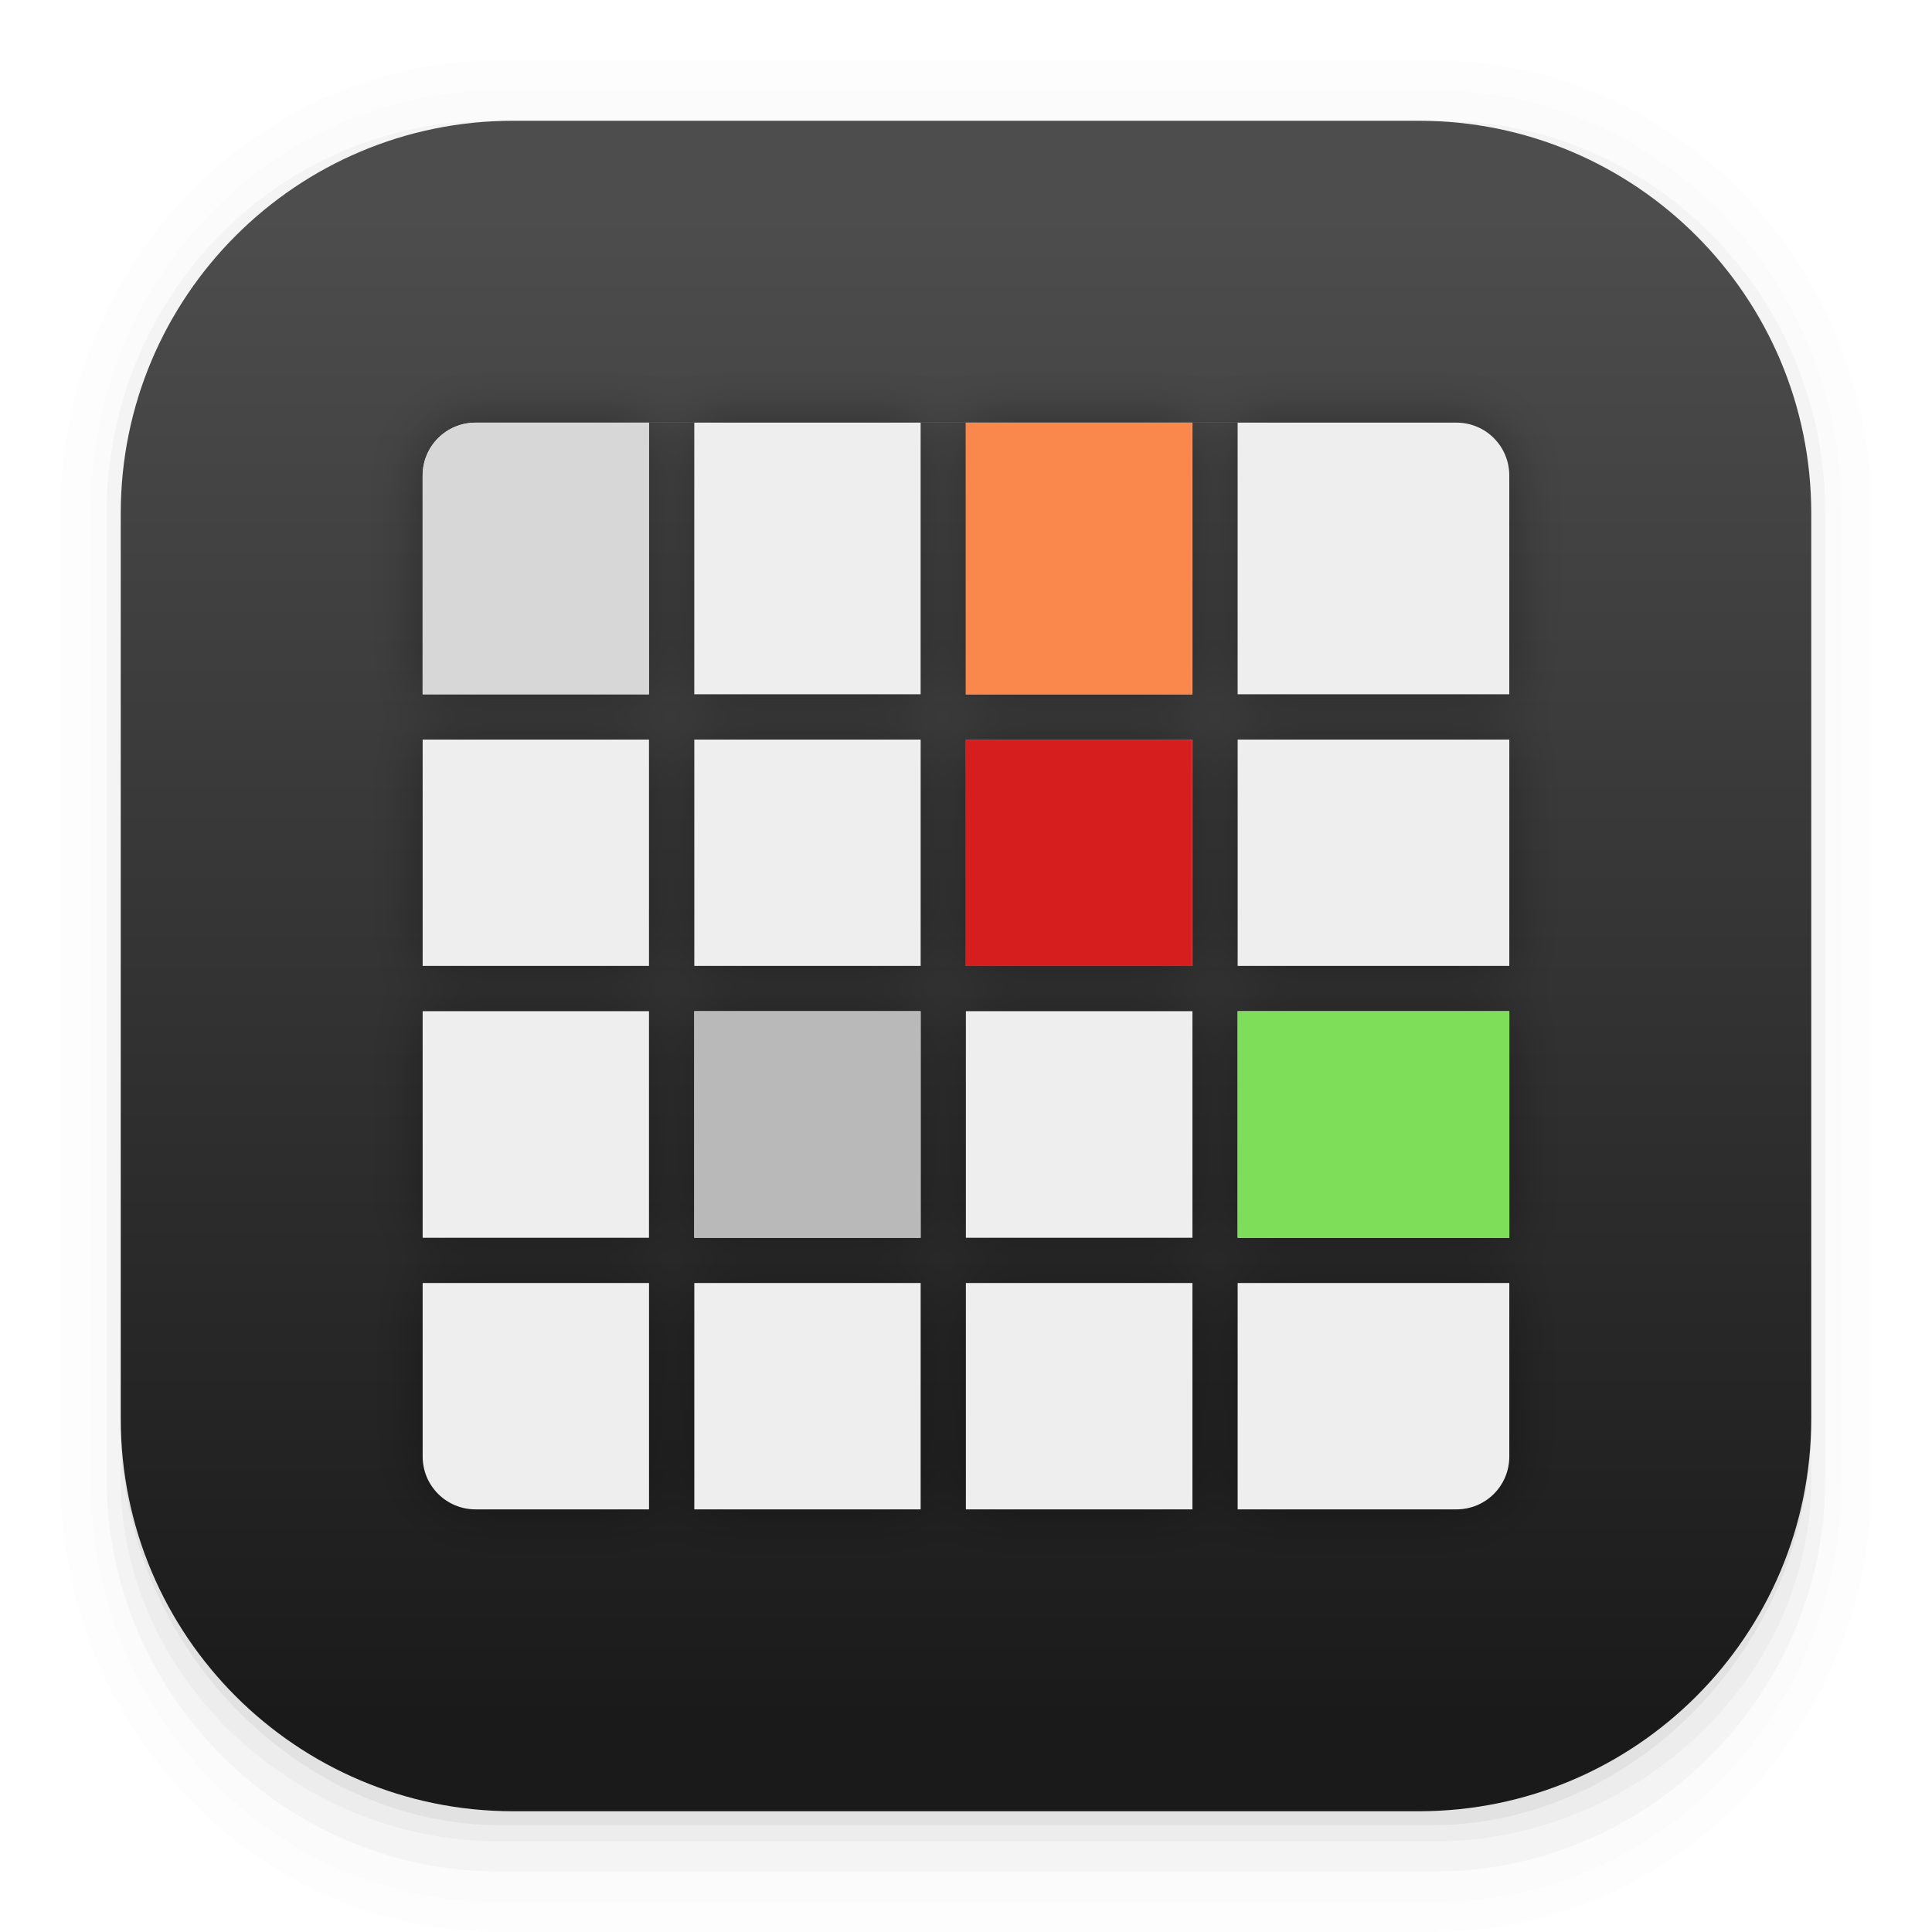
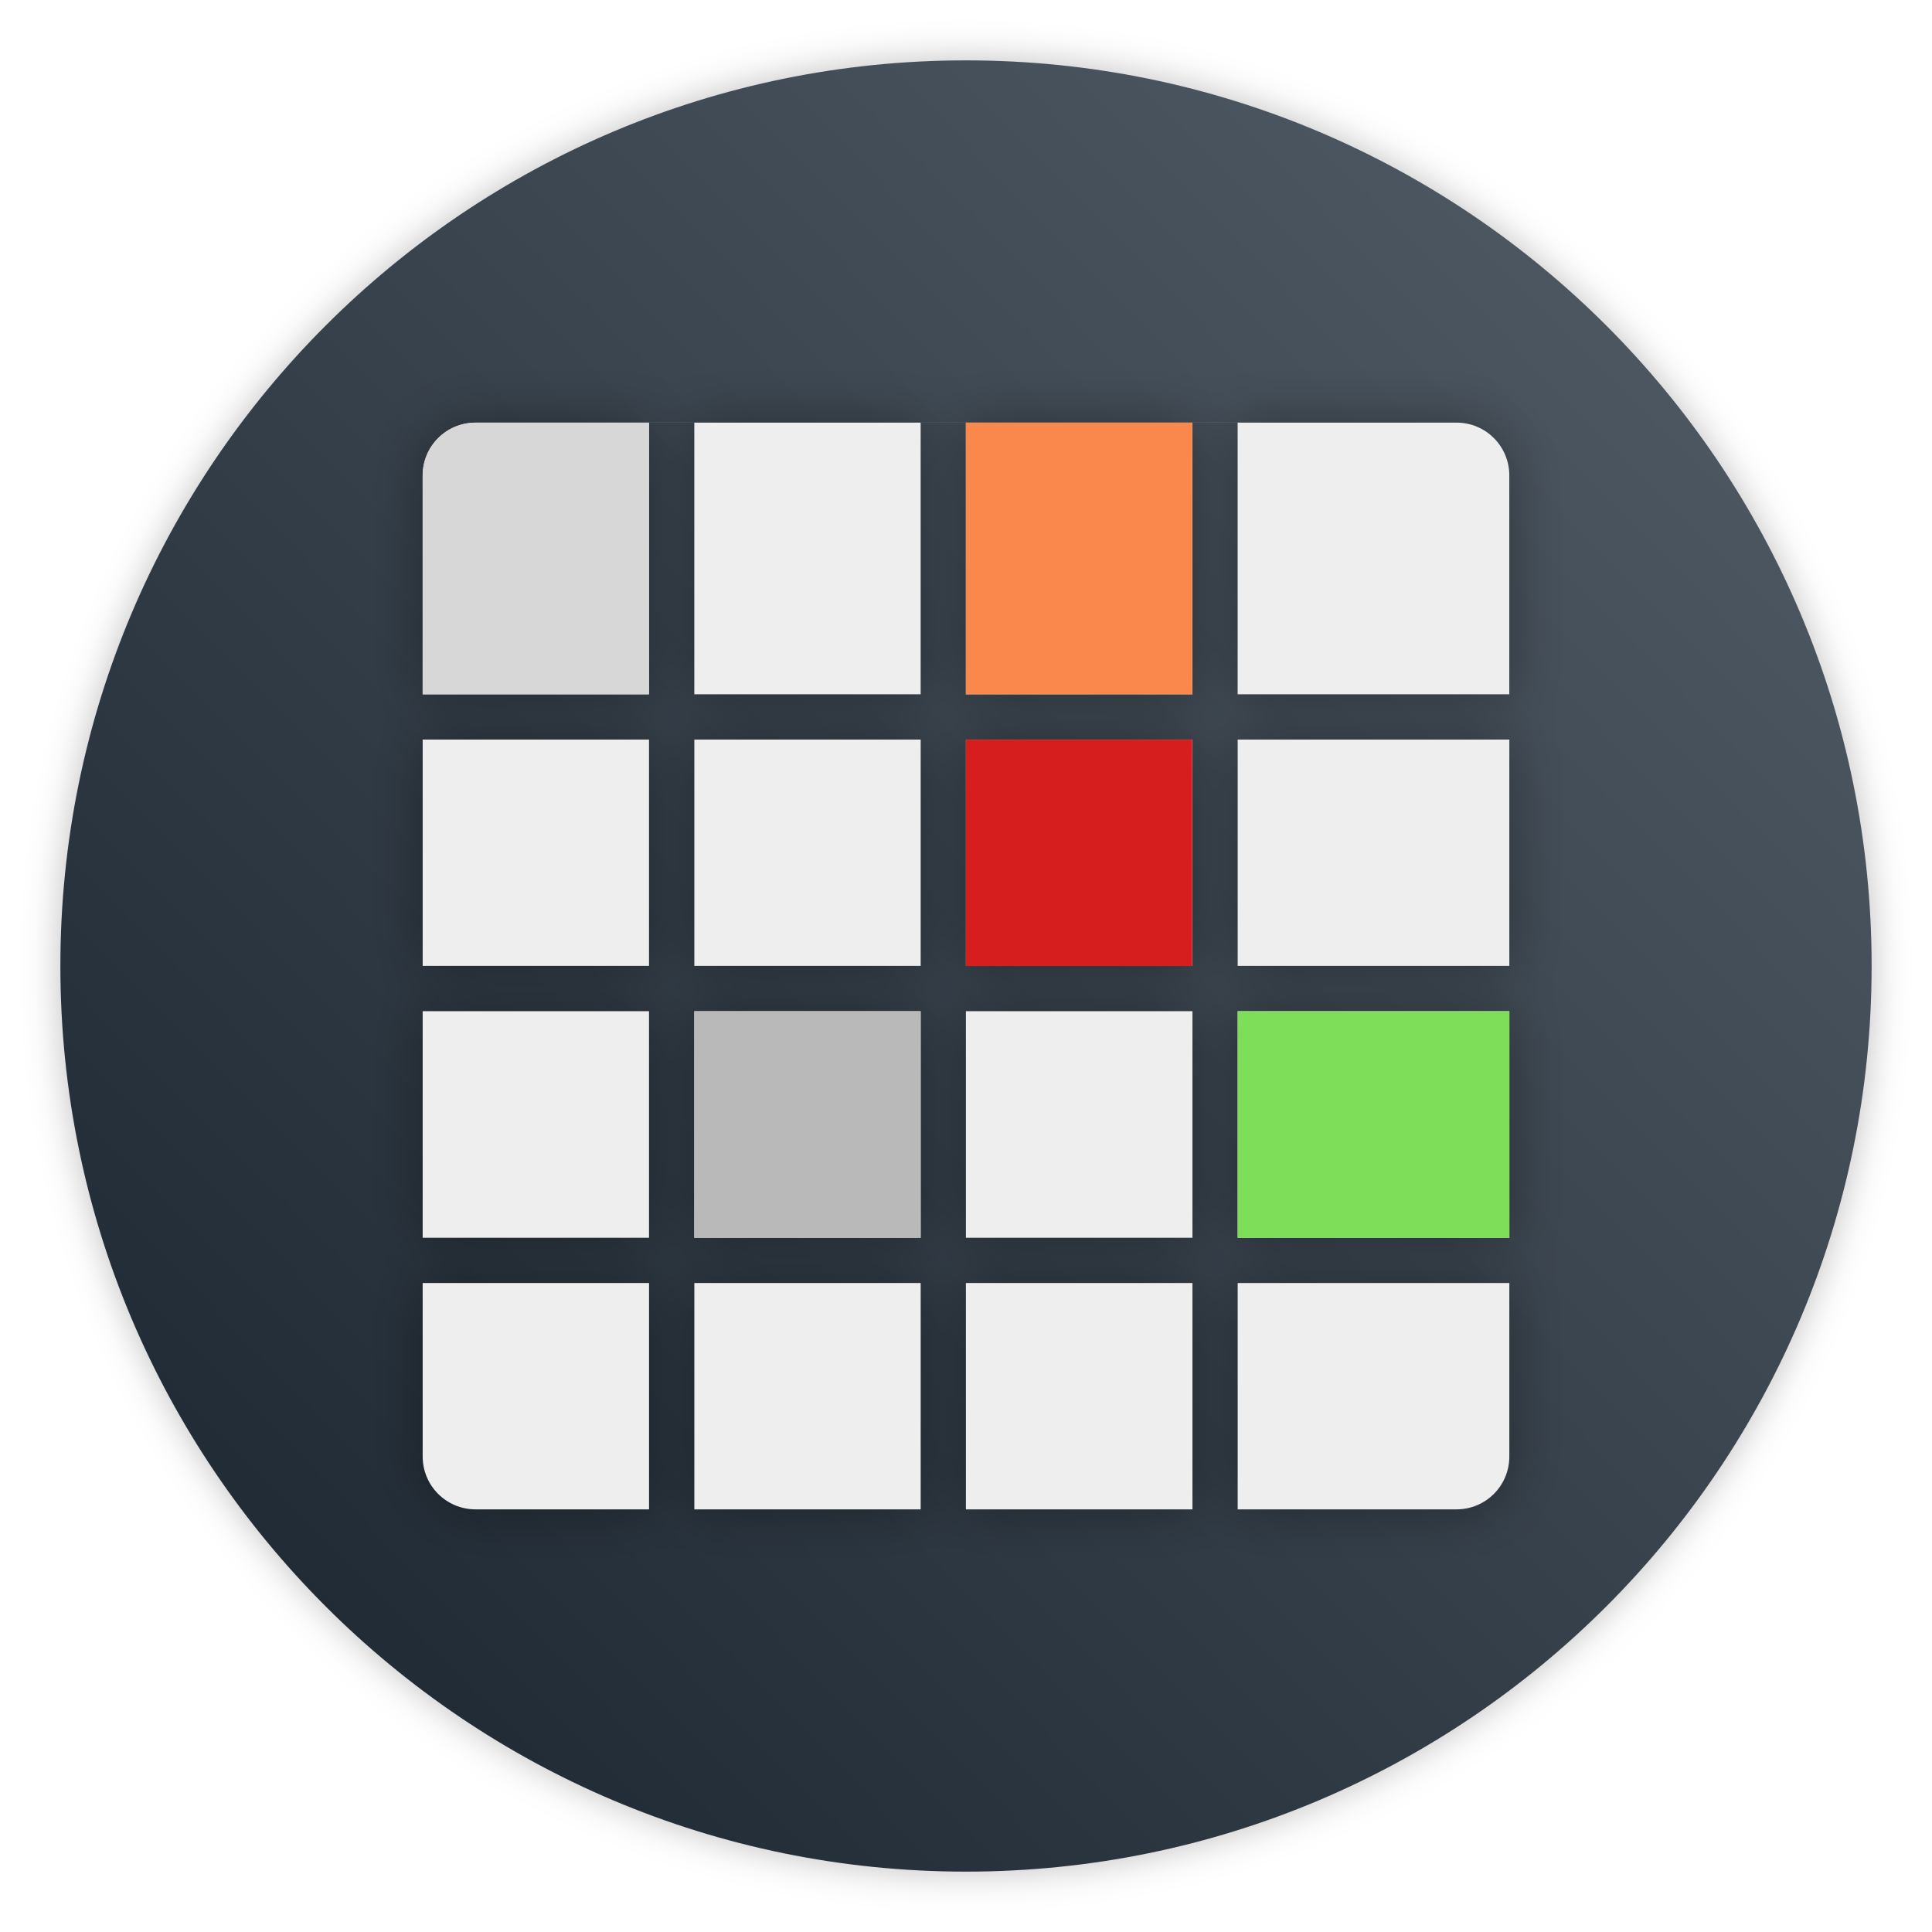
- <svg xmlns="http://www.w3.org/2000/svg" width="64" height="64" version="1.1">
-   <defs>
-     <filter id="a" x="-.06" y="-.06" width="1.12" height="1.12" color-interpolation-filters="sRGB">
-       <feGaussianBlur stdDeviation="0.9" />
-     </filter>
-     <linearGradient id="linearGradient862-3" x1="7.937" x2="7.937" y1="15.081" y2="1.852" gradientTransform="matrix(3.7795 0 0 3.7795 .00014324 .031541)" gradientUnits="userSpaceOnUse">
-       <stop stop-color="#1a1a1a" offset="0" />
-       <stop stop-color="#4d4d4d" offset="1" />
-     </linearGradient>
+ <svg xmlns="http://www.w3.org/2000/svg" xmlns:xlink="http://www.w3.org/1999/xlink" id="svg42" version="1.1" height="64" width="64">
+   <defs id="defs10">
+     <filter color-interpolation-filters="sRGB" height="1.12" width="1.12" y="-.06" x="-.06" id="a">
+       <feGaussianBlur id="feGaussianBlur2" stdDeviation="0.9" />
+     </filter>
+     <linearGradient gradientUnits="userSpaceOnUse" gradientTransform="matrix(3.7795,0,0,3.7795,77.88505,0.031541)" y2="1.852" y1="15.081" x2="7.937" x1="7.937" id="linearGradient862-3">
+       <stop id="stop5" offset="0" stop-color="#1a1a1a" />
+       <stop id="stop7" offset="1" stop-color="#4d4d4d" />
+     </linearGradient>
+     <filter color-interpolation-filters="sRGB" height="1.122" width="1.118" y="-.061" x="-.059" id="filter909">
+       <feGaussianBlur id="feGaussianBlur2-5" stdDeviation="0.901" />
+     </filter>
+     <filter color-interpolation-filters="sRGB" height="1.127" width="1.113" y="-.064" x="-.057" id="filter935">
+       <feGaussianBlur id="feGaussianBlur5" stdDeviation="1.06" />
+     </filter>
+     <linearGradient gradientTransform="translate(86.94936)" gradientUnits="userSpaceOnUse" y2="10.968" y1="56.798" x2="31.073" x1="30.242" id="linearGradient949">
+       <stop id="stop8" offset="0" stop-color="#ff8a34" />
+       <stop id="stop10" offset="1" stop-color="#ffdc34" />
+     </linearGradient>
+     <linearGradient gradientUnits="userSpaceOnUse" gradientTransform="matrix(1.5,0,0,1.5,-669.2806,-752.85)" y2="508.15" y1="540.16" x2="525.29" x1="525.29" id="linearGradient879">
+       <stop id="stop13" offset="0" stop-color="#18222a" />
+       <stop id="stop15" offset="1" stop-color="#566069" />
+     </linearGradient>
+     <linearGradient id="linearGradient910" x1="45" x2="60.076" y1="19" y2="3.924" gradientTransform="matrix(0.89283,0,0,-0.89283,114.0544,60.491)" gradientUnits="userSpaceOnUse">
+       <stop stop-color="#fff" offset="0" id="stop2" />
+       <stop stop-color="#ffefcc" offset="1" id="stop4" />
+     </linearGradient>
+     <radialGradient id="radialGradient1089" cx="-10.016" cy="4.929" r="1.7" gradientTransform="matrix(6.8413,0.088798,-0.13161,10.14,218.5036,-115.0887)" gradientUnits="userSpaceOnUse">
+       <stop offset="0" id="stop7-3" />
+       <stop stop-opacity=".33" offset=".476" id="stop9" />
+       <stop stop-opacity=".01" offset=".862" id="stop11" />
+       <stop stop-opacity="0" offset="1" id="stop13-3" />
+     </radialGradient>
+     <linearGradient id="linearGradient940" x1="30" x2="30" y1="54" y2="9" gradientTransform="matrix(1,0,0,-1,110.6258,63.947)" gradientUnits="userSpaceOnUse">
+       <stop stop-color="#fff" offset="0" id="stop16" />
+       <stop stop-color="#f5f5f5" offset="1" id="stop18" />
+     </linearGradient>
+     <linearGradient id="b-3" x1="399.57" x2="399.57" y1="545.8" y2="517.8" gradientTransform="matrix(2.1429,0,0,2.1429,-826.36,-1107.5)" gradientUnits="userSpaceOnUse">
+       <stop stop-color="#3889e9" offset="0" id="stop21" />
+       <stop stop-color="#5ea5fb" offset="1" id="stop23" />
+     </linearGradient>
+     <linearGradient id="linearGradient862" x1="7.937" x2="7.937" y1="15.081" y2="1.852" gradientTransform="matrix(3.7796,0,0,3.7796,110.6258,0)" gradientUnits="userSpaceOnUse">
+       <stop stop-color="#424242" offset="0" id="stop26" />
+       <stop stop-color="#272727" offset="1" id="stop28" />
+     </linearGradient>
+     <filter id="filter1154" x="-.101" y="-.115" width="1.203" height="1.231" color-interpolation-filters="sRGB">
+       <feGaussianBlur stdDeviation="1.158" id="feGaussianBlur31" />
+     </filter>
+     <style id="style921" type="text/css" />
+     <style id="style923" type="text/css" />
+     <style id="style925" type="text/css" />
+     <style id="style927" type="text/css" />
+     <filter color-interpolation-filters="sRGB" height="1.048" width="1.048" y="-.024" x="-.024" id="filter11290">
+       <feGaussianBlur id="feGaussianBlur929" stdDeviation="0.159" />
+     </filter>
+     <linearGradient gradientUnits="userSpaceOnUse" gradientTransform="matrix(3.7796,0,0,3.7796,-0.13309,0.024828)" y2=".647" y1="16.296" x2="16.388" x1=".739" id="linearGradient1005">
+       <stop id="stop932" offset="0" stop-color="#00dc96" />
+       <stop id="stop934" offset="1" stop-color="#14d29b" />
+     </linearGradient>
+     <style id="style937" type="text/css" />
+     <style id="style939" type="text/css" />
+     <style id="style941" type="text/css" />
+     <linearGradient id="linearGradient1057">
+       <stop id="stop1229" offset="0" stop-color="#fff" />
+       <stop id="stop1231" offset="1" stop-opacity="0" stop-color="#fff" />
+     </linearGradient>
+     <linearGradient gradientUnits="userSpaceOnUse" gradientTransform="matrix(1.5625,0,0,1.5625,0.40633,-5.1891)" y2="52.847" y1="27.545" x2="34.999" x1="34.999" id="linearGradient982">
+       <stop id="stop1234" offset="0" stop-color="#32b4ff" />
+       <stop id="stop1236" offset="1" stop-color="#3287ff" />
+     </linearGradient>
+     <style id="style1239" type="text/css" />
+     <style id="style1241" type="text/css" />
+     <linearGradient gradientUnits="userSpaceOnUse" gradientTransform="matrix(1.5625,0,0,1.5625,-9.2253,1.3231)" y2="43.681" y1="18.052" x2="21.314" x1="21.314" id="linearGradient1047">
+       <stop id="stop1243" offset="0" stop-color="#14dc78" />
+       <stop id="stop1245" offset="1" stop-color="#14a03c" />
+     </linearGradient>
+     <linearGradient gradientUnits="userSpaceOnUse" gradientTransform="matrix(1.5625,0,0,1.5625,-8.1072,-10.908)" y2="37.368" y1="12.316" x2="41.729" x1="41.729" id="linearGradient1049">
+       <stop id="stop1248" offset="0" stop-color="#ff3c64" />
+       <stop id="stop1250" offset="1" stop-color="#ff4628" />
+     </linearGradient>
+     <linearGradient xlink:href="#linearGradient1057" gradientUnits="userSpaceOnUse" gradientTransform="matrix(1,0,0,1.2271,0.20646,-10.975)" y2="39.768" y1="32.234" x2="34.427" x1="34.427" id="linearGradient1059" />
+     <linearGradient xlink:href="#linearGradient1057" gradientUnits="userSpaceOnUse" gradientTransform="matrix(1,0,0,1.2271,-12.55,-19.793)" y2="39.768" y1="32.234" x2="34.427" x1="34.427" id="linearGradient1063" />
+     <linearGradient xlink:href="#linearGradient1057" gradientUnits="userSpaceOnUse" gradientTransform="matrix(1,0,0,1.2271,5.7554,-25.761)" y2="39.768" y1="32.234" x2="34.427" x1="34.427" id="linearGradient1067" />
+     <filter color-interpolation-filters="sRGB" height="1.048" width="1.048" y="-.024" x="-.024" id="filter11290-3">
+       <feGaussianBlur id="feGaussianBlur1256" stdDeviation="0.159" />
+     </filter>
+     <linearGradient gradientUnits="userSpaceOnUse" gradientTransform="matrix(3.7796,0,0,3.7796,-0.13155,0.0250173)" y2=".647" y1="16.296" x2="16.388" x1=".739" id="linearGradient1005-6">
+       <stop id="stop1259" offset="0" stop-color="#dddfe1" />
+       <stop id="stop1261" offset="1" stop-color="#f3f4f6" />
+     </linearGradient>
+     <filter color-interpolation-filters="sRGB" height="1.122" width="1.118" y="-.061" x="-.059" id="filter909-9">
+       <feGaussianBlur id="feGaussianBlur2-1" stdDeviation="0.901" />
+     </filter>
+     <filter color-interpolation-filters="sRGB" height="1.127" width="1.113" y="-.064" x="-.057" id="filter935-2">
+       <feGaussianBlur id="feGaussianBlur5-7" stdDeviation="1.06" />
+     </filter>
+     <linearGradient id="linearGradient964">
+       <stop id="stop960" offset="0" style="stop-color:#19232d;stop-opacity:1" />
+       <stop id="stop962" offset="1" style="stop-color:#555f69;stop-opacity:1" />
+     </linearGradient>
+     <radialGradient id="radialGradient1089-6" cx="-10.016" cy="4.929" r="1.7" gradientTransform="matrix(6.8413,0.088798,-0.13161,10.14,218.5036,-115.0887)" gradientUnits="userSpaceOnUse">
+       <stop offset="0" id="stop7-1" />
+       <stop stop-opacity=".33" offset=".476" id="stop9-8" />
+       <stop stop-opacity=".01" offset=".862" id="stop11-7" />
+       <stop stop-opacity="0" offset="1" id="stop13-3-9" />
+     </radialGradient>
+     <filter id="filter1154-9" x="-.101" y="-.115" width="1.203" height="1.231" color-interpolation-filters="sRGB">
+       <feGaussianBlur stdDeviation="1.158" id="feGaussianBlur31-2" />
+     </filter>
+     <style id="style921-2" type="text/css" />
+     <style id="style923-8" type="text/css" />
+     <style id="style925-9" type="text/css" />
+     <style id="style927-7" type="text/css" />
+     <filter color-interpolation-filters="sRGB" height="1.048" width="1.048" y="-.024" x="-.024" id="filter11290-36">
+       <feGaussianBlur id="feGaussianBlur929-1" stdDeviation="0.159" />
+     </filter>
+     <style id="style937-3" type="text/css" />
+     <style id="style939-1" type="text/css" />
+     <style id="style941-9" type="text/css" />
+     <style id="style1239-5" type="text/css" />
+     <style id="style1241-0" type="text/css" />
+     <filter color-interpolation-filters="sRGB" height="1.048" width="1.048" y="-.024" x="-.024" id="filter11290-3-6">
+       <feGaussianBlur id="feGaussianBlur1256-3" stdDeviation="0.159" />
+     </filter>
+     <linearGradient gradientTransform="translate(74.65105,0.5150929)" gradientUnits="userSpaceOnUse" y2="1.874" x2="-12.677" y1="60.745" x1="-72.471" id="linearGradient966" xlink:href="#linearGradient964" />
  </defs>
-   <g transform="scale(3.7796)" shape-rendering="auto">
-     <path d="m4.369 0.529c-2.114 0-3.84 1.784-3.84 3.968v8.467c0 2.185 1.726 3.968 3.84 3.968h8.194c2.114 0 3.84-1.784 3.84-3.968v-8.467c0-2.185-1.726-3.968-3.84-3.968zm0.257 0.521h7.681c1.844 0 3.329 1.534 3.329 3.44v7.937c0 1.906-1.485 3.44-3.329 3.44h-7.681c-1.844 0-3.329-1.534-3.329-3.44v-7.937c0-1.906 1.485-3.44 3.329-3.44z" color="#000000" color-rendering="auto" dominant-baseline="auto" image-rendering="auto" opacity=".01" solid-color="#000000" stop-color="#000000" style="font-feature-settings:normal;font-variant-alternates:normal;font-variant-caps:normal;font-variant-east-asian:normal;font-variant-ligatures:normal;font-variant-numeric:normal;font-variant-position:normal;font-variation-settings:normal;inline-size:0;isolation:auto;mix-blend-mode:normal;shape-margin:0;shape-padding:0;text-decoration-color:#000000;text-decoration-line:none;text-decoration-style:solid;text-indent:0;text-orientation:mixed;text-transform:none;white-space:normal" />
-     <path d="m4.359 0.794c-1.967 0-3.564 1.653-3.564 3.688v8.5c0 2.035 1.597 3.688 3.564 3.688h8.216c1.967 0 3.564-1.653 3.564-3.688v-8.5c0-2.035-1.598-3.688-3.564-3.688zm0.272 0.256h7.672c1.842 0 3.325 1.534 3.325 3.44v7.937c0 1.906-1.483 3.44-3.325 3.44h-7.672c-1.842 0-3.325-1.534-3.325-3.44v-7.937c0-1.906 1.483-3.44 3.325-3.44z" color="#000000" color-rendering="auto" dominant-baseline="auto" image-rendering="auto" opacity=".01" solid-color="#000000" stop-color="#000000" style="font-feature-settings:normal;font-variant-alternates:normal;font-variant-caps:normal;font-variant-east-asian:normal;font-variant-ligatures:normal;font-variant-numeric:normal;font-variant-position:normal;font-variation-settings:normal;inline-size:0;isolation:auto;mix-blend-mode:normal;shape-margin:0;shape-padding:0;text-decoration-color:#000000;text-decoration-line:none;text-decoration-style:solid;text-indent:0;text-orientation:mixed;text-transform:none;white-space:normal" />
-     <path d="m4.31 1.058c-1.866 0-3.375 1.538-3.375 3.439v8.467c0 1.901 1.57 3.439 3.436 3.439h8.2c1.866 0 3.427-1.538 3.427-3.439v-8.467c0-1.901-1.51-3.439-3.376-3.439h-0.097c1.794 0.087 3.214 1.582 3.214 3.432v7.937c0 1.906-1.506 3.44-3.377 3.44h-7.79c-1.871 0-3.377-1.534-3.377-3.44v-7.937c0-1.85 1.42-3.345 3.214-3.432z" color="#000000" color-rendering="auto" dominant-baseline="auto" image-rendering="auto" opacity=".03" solid-color="#000000" stop-color="#000000" style="font-feature-settings:normal;font-variant-alternates:normal;font-variant-caps:normal;font-variant-east-asian:normal;font-variant-ligatures:normal;font-variant-numeric:normal;font-variant-position:normal;font-variation-settings:normal;inline-size:0;isolation:auto;mix-blend-mode:normal;shape-margin:0;shape-padding:0;text-decoration-color:#000000;text-decoration-line:none;text-decoration-style:solid;text-indent:0;text-orientation:mixed;text-transform:none;white-space:normal" />
-     <path transform="scale(.26458)" d="m4 46.969v2.031c0 6.648 5.896 12 12.544 12h30.961c6.648 0 12.495-5.352 12.495-12v-1.992c-0.021 7.185-5.81 12.963-13 12.963h-29.998c-7.203 0-13.002-5.799-13.002-13.002z" color="#000000" color-rendering="auto" dominant-baseline="auto" image-rendering="auto" opacity=".03" solid-color="#000000" stop-color="#000000" style="font-feature-settings:normal;font-variant-alternates:normal;font-variant-caps:normal;font-variant-east-asian:normal;font-variant-ligatures:normal;font-variant-numeric:normal;font-variant-position:normal;font-variation-settings:normal;inline-size:0;isolation:auto;mix-blend-mode:normal;shape-margin:0;shape-padding:0;text-decoration-color:#000000;text-decoration-line:none;text-decoration-style:solid;text-indent:0;text-orientation:mixed;text-transform:none;white-space:normal" />
-     <path d="m1.058 11.906v0.592c0 1.939 1.573 3.499 3.332 3.499h8.16c1.759 0 3.324-1.561 3.324-3.499v-0.581c-0.006 2.095-1.537 3.78-3.439 3.78h-7.937c-1.906 0-3.44-1.691-3.44-3.792z" color="#000000" color-rendering="auto" dominant-baseline="auto" image-rendering="auto" opacity=".05" solid-color="#000000" stop-color="#000000" style="font-feature-settings:normal;font-variant-alternates:normal;font-variant-caps:normal;font-variant-east-asian:normal;font-variant-ligatures:normal;font-variant-numeric:normal;font-variant-position:normal;font-variation-settings:normal;inline-size:0;isolation:auto;mix-blend-mode:normal;shape-margin:0;shape-padding:0;text-decoration-color:#000000;text-decoration-line:none;text-decoration-style:solid;text-indent:0;text-orientation:mixed;text-transform:none;white-space:normal" />
-   </g>
-   <rect x="4" y="4" width="56" height="56" rx="13.002" ry="13.002" fill="url(#linearGradient862-3)" stroke-width="3.78" />
-   <g stroke-width="1.5">
-     <path d="m15.755 14c-0.971 0-1.754 0.782-1.754 1.752v7.247h7.498v-8.997h1.5v8.997h7.498v-8.997h1.498v8.997h7.505v-8.997h1.498v8.997h8.999v-7.247c0-0.97-0.781-1.752-1.752-1.752zm-1.754 10.5v7.497h7.498v-7.497zm8.999 0v7.497h7.498v-7.497zm8.996 0v7.497h7.505v-7.497zm9.003 0v7.497h8.999v-7.497zm-26.998 8.997v7.506h7.498v-7.506zm8.999 0v7.506h7.498v-7.506zm8.996 0v7.506h7.505v-7.506zm9.003 0v7.506h8.999v-7.506zm-26.998 9.004v5.747c0 0.97 0.783 1.752 1.754 1.752h5.745v-7.499zm8.999 0v7.499h7.498v-7.499zm8.996 0v7.499h7.505v-7.499zm9.003 0v7.499h7.247c0.971 0 1.752-0.782 1.752-1.752v-5.747z" filter="url(#a)" opacity=".35" />
-     <path d="m15.755 14c-0.971 0-1.754 0.782-1.754 1.752v7.247h7.498v-8.997h1.5v8.997h7.498v-8.997h1.498v8.997h7.505v-8.997h1.498v8.997h8.999v-7.247c0-0.97-0.781-1.752-1.752-1.752zm-1.754 10.5v7.497h7.498v-7.497zm8.999 0v7.497h7.498v-7.497zm8.996 0v7.497h7.505v-7.497zm9.003 0v7.497h8.999v-7.497zm-26.998 8.997v7.506h7.498v-7.506zm8.999 0v7.506h7.498v-7.506zm8.996 0v7.506h7.505v-7.506zm9.003 0v7.506h8.999v-7.506zm-26.998 9.004v5.747c0 0.97 0.783 1.752 1.754 1.752h5.745v-7.499zm8.999 0v7.499h7.498v-7.499zm8.996 0v7.499h7.505v-7.499zm9.003 0v7.499h7.247c0.971 0 1.752-0.782 1.752-1.752v-5.747z" fill="#eee" />
-     <path d="m15.733 14.002c-0.961 0.012-1.733 0.787-1.733 1.75v7.249h7.494v-8.999z" fill="#d7d7d7" />
-     <rect x="31.996" y="24.502" width="7.499" height="7.5" fill="#d71e1e" />
-     <rect x="31.996" y="14.001" width="7.499" height="9.001" fill="#fa884c" />
-     <rect x="41" y="33.503" width="9" height="7.5" fill="#7fde59" />
-     <rect x="22.996" y="33.503" width="7.499" height="7.5" fill="#b9b9b9" />
+   <circle transform="matrix(3.7796,0,0,3.7796,-0.102788,0.02458453)" cx="8.494" cy="8.46" r="7.938" filter="url(#filter11290)" opacity="0.25" stroke-width="0.14" id="circle1266" style="filter:url(#filter11290-3-6)" />
+   <circle style="fill:url(#b-3)" cx="32.02" cy="32.044" r="0" fill="url(#b-3)" stroke-width="1.571" id="circle52" />
+   <g fill="#5e4aa6" id="g989">
+     <circle cx="-1248.7" cy="-1241.6" r="0" id="circle945" />
+     <circle cx="-149.15" cy="23.855" r="0" fill-rule="evenodd" id="circle947" />
+     <circle cx="-1248.7" cy="-1241.6" r="0" id="circle949" />
+     <circle cx="-149.15" cy="23.855" r="0" fill-rule="evenodd" id="circle951" />
+     <circle cx="-1150.9" cy="-1256.6" r="0" id="circle953" />
+     <circle cx="-51.327" cy="8.874" r="0" fill-rule="evenodd" id="circle955" />
+     <g transform="matrix(3.7796,0,0,3.7796,167.86,4.61)" stroke-width="0.265" id="g987">
+       <g transform="translate(-0.0272,0.0065001)" id="g965">
+         <circle cx="-330.35" cy="-328.38" r="0" id="circle957" />
+         <circle cx="-312.11" cy="-326.25" r="0" id="circle959" />
+         <circle cx="-306.02" cy="-333.07" r="0" id="circle961" />
+         <circle cx="-308.84" cy="-326.01" r="0" id="circle963" />
+       </g>
+       <g transform="translate(-0.0272,0.0065001)" id="g975">
+         <circle cx="-330.35" cy="-328.38" r="0" id="circle967" />
+         <circle cx="-312.11" cy="-326.25" r="0" id="circle969" />
+         <circle cx="-306.02" cy="-333.07" r="0" id="circle971" />
+         <circle cx="-308.84" cy="-326.01" r="0" id="circle973" />
+       </g>
+       <g transform="translate(-0.02705,0.0064503)" id="g985">
+         <circle cx="-330.35" cy="-328.38" r="0" id="circle977" />
+         <circle cx="-312.11" cy="-326.25" r="0" id="circle979" />
+         <circle cx="-306.02" cy="-333.07" r="0" id="circle981" />
+         <circle cx="-308.84" cy="-326.01" r="0" id="circle983" />
+       </g>
+     </g>
+   </g>
+   <g transform="translate(-168.12,-62.045)" fill="#5e4aa6" id="g1009">
+     <circle cx="-1248.7" cy="-1241.6" r="0" id="circle991" />
+     <circle cx="-149.15" cy="23.855" r="0" fill-rule="evenodd" id="circle993" />
+     <circle cx="-1150.9" cy="-1256.6" r="0" id="circle995" />
+     <circle cx="-51.327" cy="8.874" r="0" fill-rule="evenodd" id="circle997" />
+     <g transform="matrix(3.7796,0,0,3.7796,-0.10224,0.02438)" stroke-width="0.265" id="g1007">
+       <circle cx="-330.35" cy="-328.38" r="0" id="circle999" />
+       <circle cx="-312.11" cy="-326.25" r="0" id="circle1001" />
+       <circle cx="-306.02" cy="-333.07" r="0" id="circle1003" />
+       <circle cx="-308.84" cy="-326.01" r="0" id="circle1005" />
+     </g>
+   </g>
+   <g transform="matrix(3.7796,0,0,3.7796,-168.23,-62.021)" fill="#5e4aa6" stroke-width="0.265" id="g1023">
+     <circle cx="-330.35" cy="-328.38" r="0" id="circle1015" />
+     <circle cx="-312.11" cy="-326.25" r="0" id="circle1017" />
+     <circle cx="-306.02" cy="-333.07" r="0" id="circle1019" />
+     <circle cx="-308.84" cy="-326.01" r="0" id="circle1021" />
+   </g>
+   <g transform="translate(-285.54,-103.27)" fill="#5e4aa6" id="g1065">
+     <circle cx="-1248.7" cy="-1241.6" r="0" id="circle1025" />
+     <circle cx="-149.15" cy="23.855" r="0" fill-rule="evenodd" id="circle1027" />
+     <circle cx="-1150.9" cy="-1256.6" r="0" id="circle1029" />
+     <circle cx="-51.327" cy="8.874" r="0" fill-rule="evenodd" id="circle1031" />
+     <g transform="matrix(3.7796,0,0,3.7796,167.86,4.61)" stroke-width="0.265" id="g1063">
+       <g transform="translate(-0.0272,0.0065001)" id="g1041">
+         <circle cx="-330.35" cy="-328.38" r="0" id="circle1033" />
+         <circle cx="-312.11" cy="-326.25" r="0" id="circle1035" />
+         <circle cx="-306.02" cy="-333.07" r="0" id="circle1037" />
+         <circle cx="-308.84" cy="-326.01" r="0" id="circle1039" />
+       </g>
+       <g transform="translate(-0.0272,0.0065001)" id="g1051">
+         <circle cx="-330.35" cy="-328.38" r="0" id="circle1043" />
+         <circle cx="-312.11" cy="-326.25" r="0" id="circle1045" />
+         <circle cx="-306.02" cy="-333.07" r="0" id="circle1047" />
+         <circle cx="-308.84" cy="-326.01" r="0" id="circle1049" />
+       </g>
+       <g transform="translate(-0.02705,0.0064503)" id="g1061">
+         <circle cx="-330.35" cy="-328.38" r="0" id="circle1053" />
+         <circle cx="-312.11" cy="-326.25" r="0" id="circle1055" />
+         <circle cx="-306.02" cy="-333.07" r="0" id="circle1057" />
+         <circle cx="-308.84" cy="-326.01" r="0" id="circle1059" />
+       </g>
+     </g>
+   </g>
+   <circle r="30" cy="32" cx="32" id="path958" style="fill:url(#linearGradient966);fill-opacity:1;stroke-width:3.123;stroke-linecap:round" />
+   <circle cx="-1323.21" cy="-1271.902" r="0" fill="#5e4aa6" id="circle1270" />
+   <circle cx="-223.66" cy="-6.447" r="0" fill="#5e4aa6" fill-rule="evenodd" id="circle1272" />
+   <g transform="matrix(3.7796,0,0,3.7796,-177.4304,-69.02159)" fill="#5e4aa6" stroke-width="0.265" id="g1296">
+     <circle cx="-330.35" cy="-328.38" r="0" id="circle1288" />
+     <circle cx="-312.11" cy="-326.25" r="0" id="circle1290" />
+     <circle cx="-306.02" cy="-333.07" r="0" id="circle1292" />
+     <circle cx="-308.84" cy="-326.01" r="0" id="circle1294" />
+   </g>
+   <g transform="translate(6.5794962e-4,-2.5809392e-4)" id="g40" stroke-width="1.5">
+     <path id="path26" opacity="0.35" filter="url(#a)" d="m 15.755,14 c -0.971,0 -1.754,0.782 -1.754,1.752 v 7.247 h 7.498 v -8.997 h 1.5 v 8.997 h 7.498 v -8.997 h 1.498 v 8.997 h 7.505 v -8.997 h 1.498 v 8.997 h 8.999 V 15.752 C 49.998,14.782 49.217,14 48.246,14 Z m -1.754,10.5 v 7.497 h 7.498 V 24.5 Z m 8.999,0 v 7.497 h 7.498 V 24.5 Z m 8.996,0 v 7.497 h 7.505 V 24.5 Z m 9.003,0 v 7.497 h 8.999 V 24.5 Z m -26.998,8.997 v 7.506 h 7.498 v -7.506 z m 8.999,0 v 7.506 h 7.498 v -7.506 z m 8.996,0 v 7.506 h 7.505 v -7.506 z m 9.003,0 v 7.506 h 8.999 v -7.506 z m -26.998,9.004 v 5.747 c 0,0.97 0.783,1.752 1.754,1.752 h 5.745 v -7.499 z m 8.999,0 v 7.499 h 7.498 v -7.499 z m 8.996,0 v 7.499 h 7.505 v -7.499 z m 9.003,0 v 7.499 h 7.247 c 0.971,0 1.752,-0.782 1.752,-1.752 v -5.747 z" />
+     <path id="path28" fill="#eeeeee" d="m 15.755,14 c -0.971,0 -1.754,0.782 -1.754,1.752 v 7.247 h 7.498 v -8.997 h 1.5 v 8.997 h 7.498 v -8.997 h 1.498 v 8.997 h 7.505 v -8.997 h 1.498 v 8.997 h 8.999 V 15.752 C 49.998,14.782 49.217,14 48.246,14 Z m -1.754,10.5 v 7.497 h 7.498 V 24.5 Z m 8.999,0 v 7.497 h 7.498 V 24.5 Z m 8.996,0 v 7.497 h 7.505 V 24.5 Z m 9.003,0 v 7.497 h 8.999 V 24.5 Z m -26.998,8.997 v 7.506 h 7.498 v -7.506 z m 8.999,0 v 7.506 h 7.498 v -7.506 z m 8.996,0 v 7.506 h 7.505 v -7.506 z m 9.003,0 v 7.506 h 8.999 v -7.506 z m -26.998,9.004 v 5.747 c 0,0.97 0.783,1.752 1.754,1.752 h 5.745 v -7.499 z m 8.999,0 v 7.499 h 7.498 v -7.499 z m 8.996,0 v 7.499 h 7.505 v -7.499 z m 9.003,0 v 7.499 h 7.247 c 0.971,0 1.752,-0.782 1.752,-1.752 v -5.747 z" />
+     <path id="path30" fill="#d7d7d7" d="m 15.733,14.002 c -0.961,0.012 -1.733,0.787 -1.733,1.75 v 7.249 h 7.494 V 14.002 Z" />
+     <rect id="rect32" fill="#d71e1e" height="7.5" width="7.499" y="24.502" x="31.996" />
+     <rect id="rect34" fill="#fa884c" height="9" width="7.499" y="14.001" x="31.996" />
+     <rect id="rect36" fill="#7fde59" height="7.5" width="9" y="33.503" x="41" />
+     <rect id="rect38" fill="#b9b9b9" height="7.5" width="7.499" y="33.503" x="22.996" />
  </g>
</svg>
